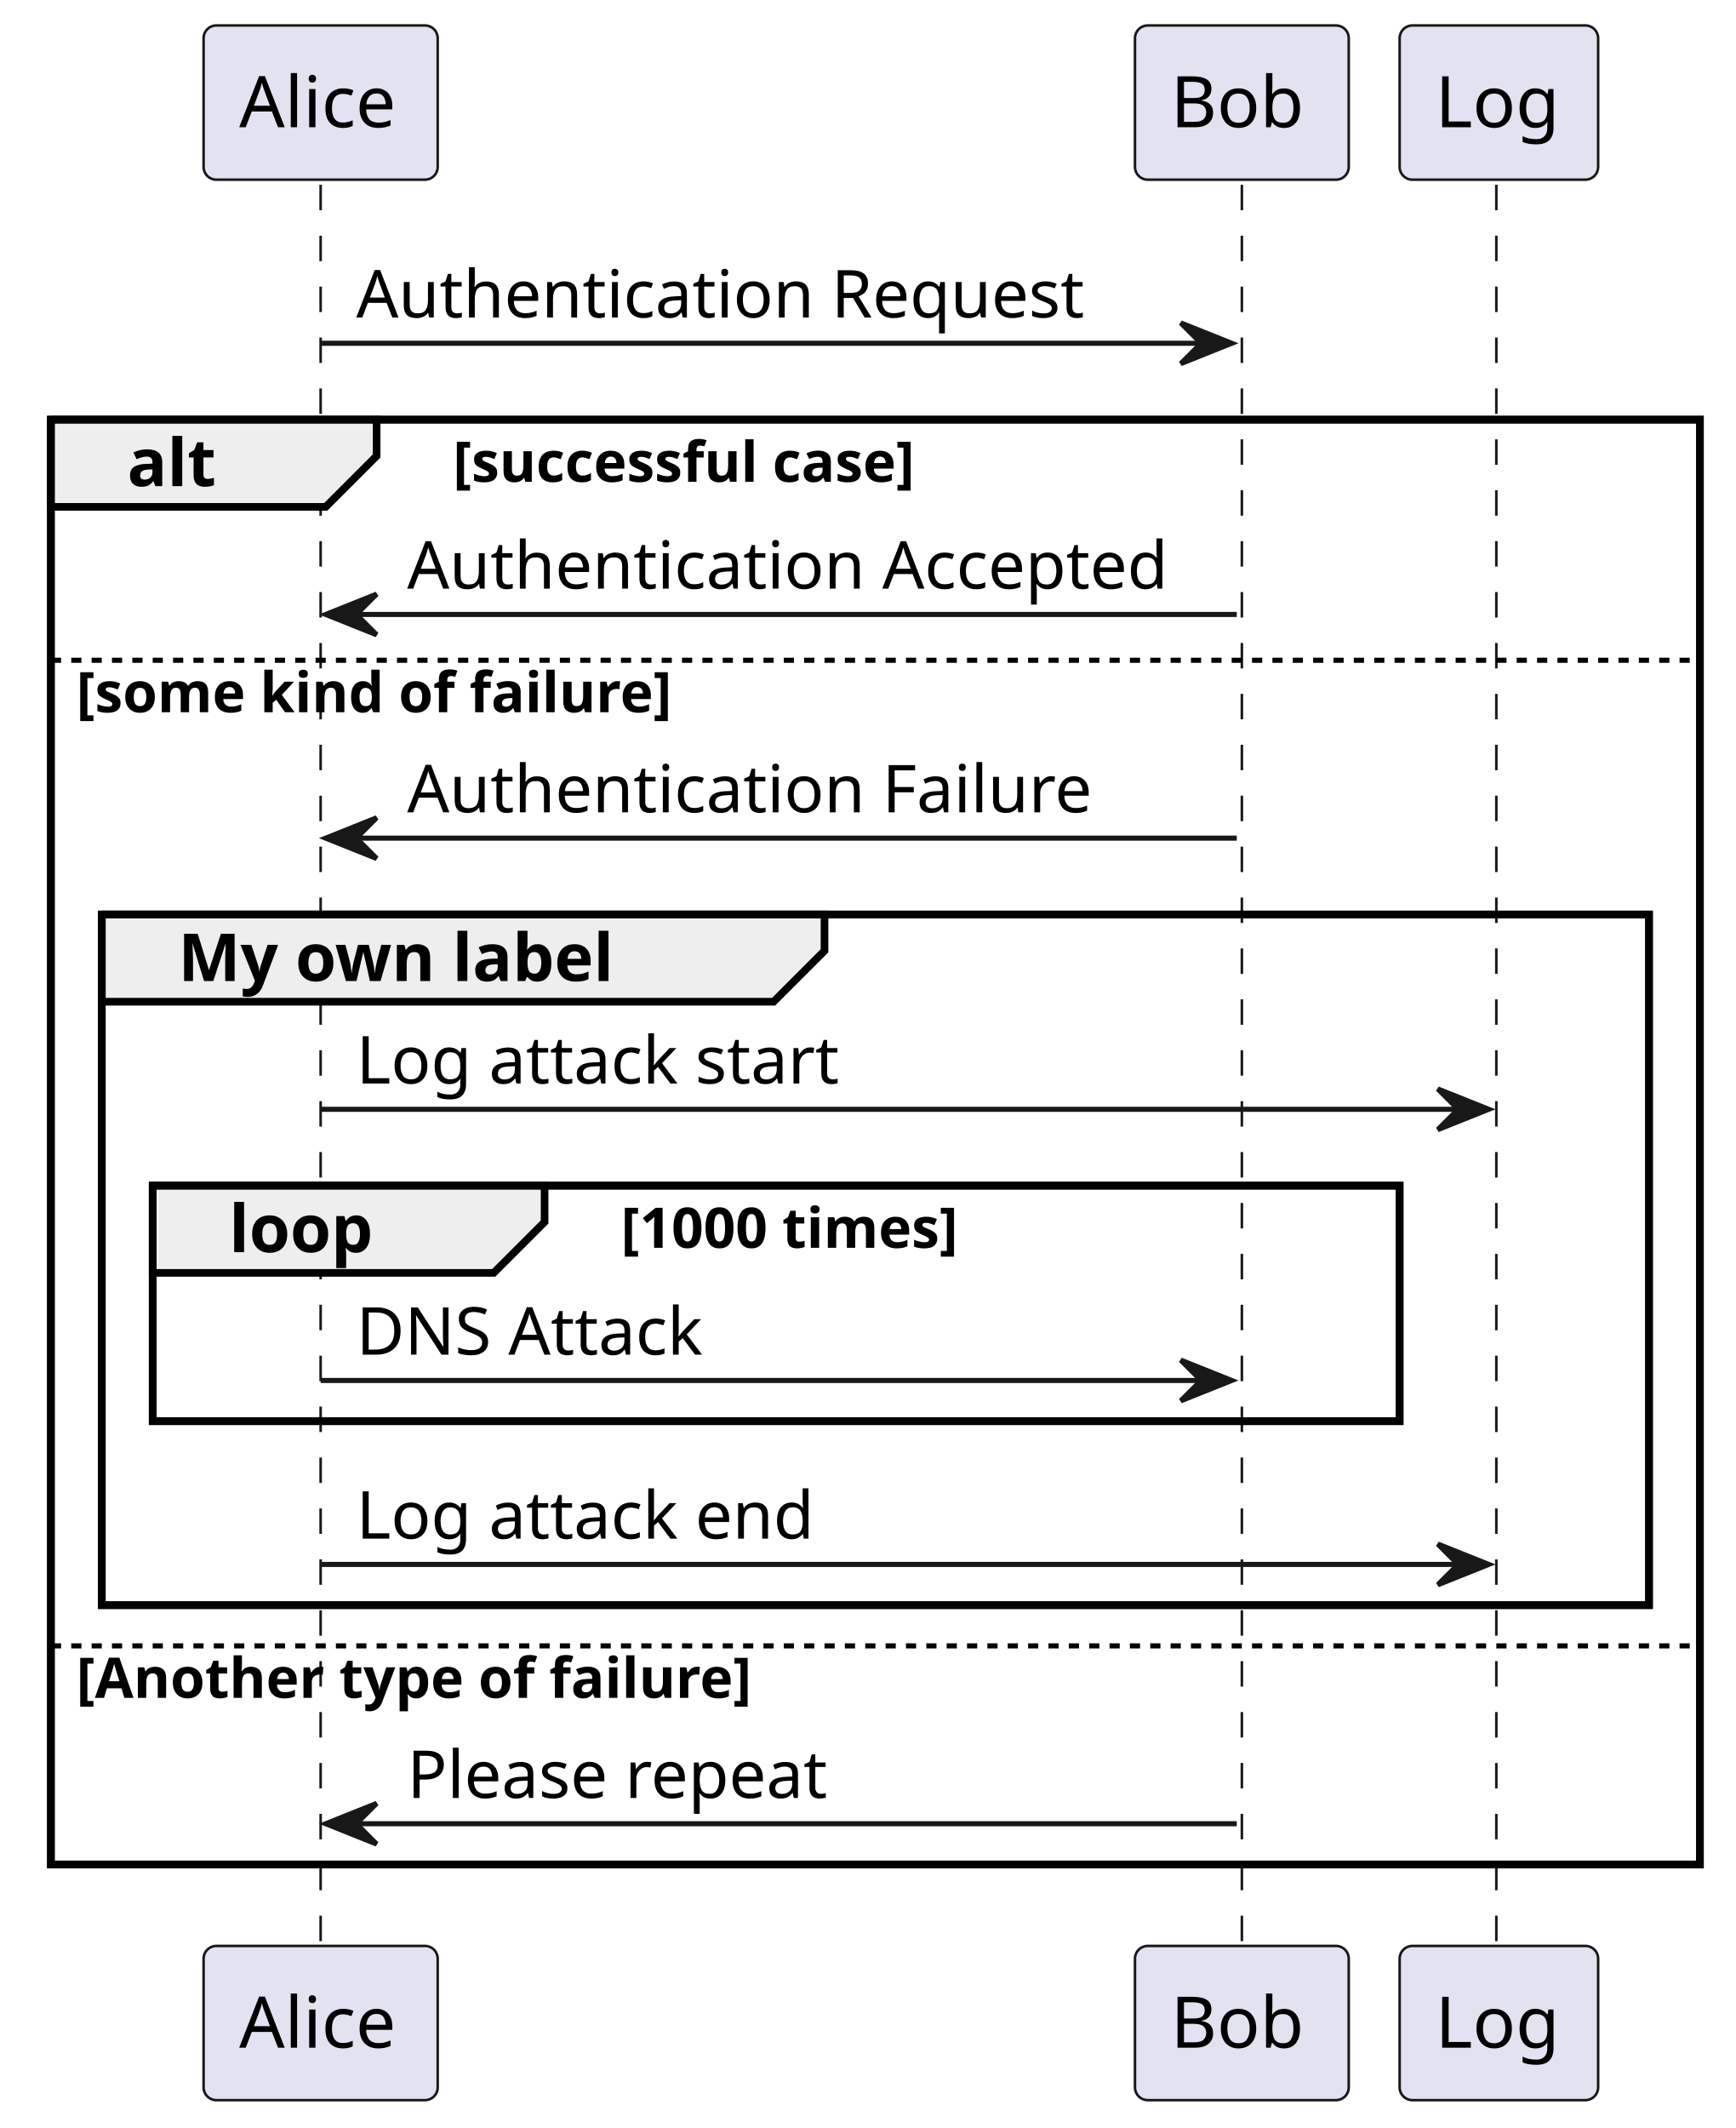
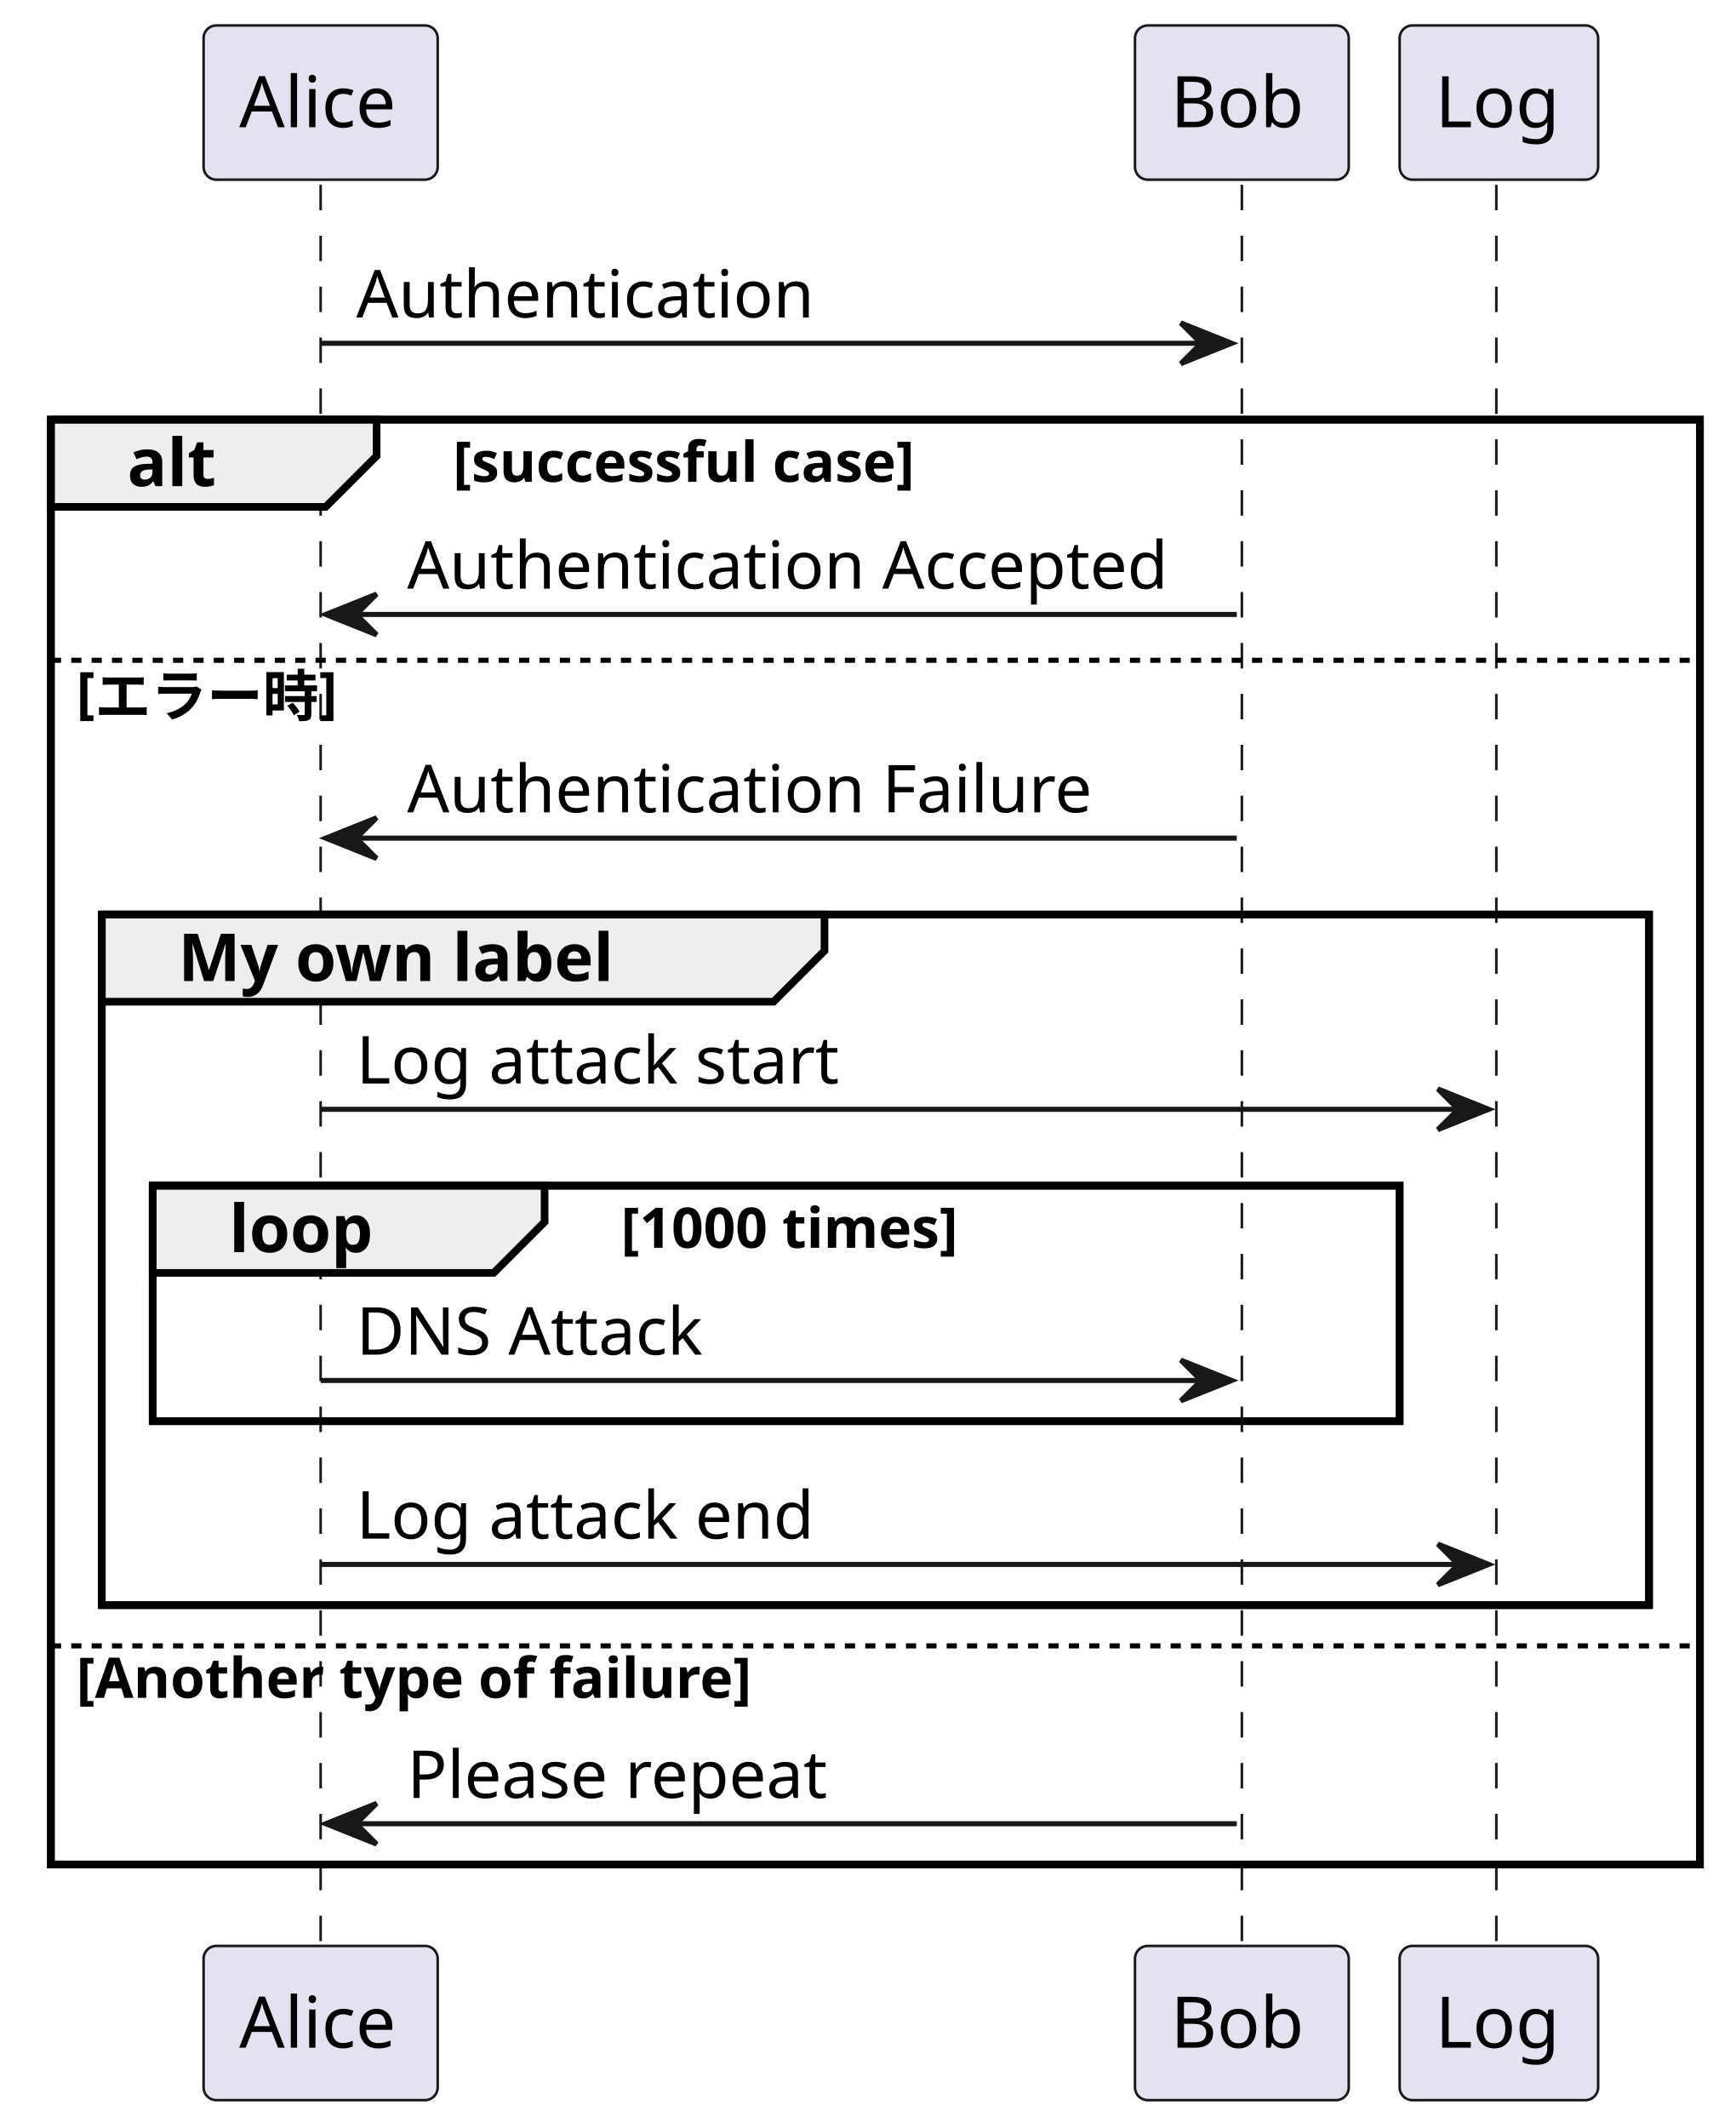
<svg xmlns="http://www.w3.org/2000/svg" contentStyleType="text/css" height="418px" preserveAspectRatio="none" style="width:341px;height:418px;background:#FFFFFF;" version="1.1" viewBox="0 0 341 418" width="341px" zoomAndPan="magnify">
  <defs />
  <g>
    <rect height="283.805" style="stroke:#000000;stroke-width:1.5;fill:none;" width="324" x="10" y="82.43" />
    <rect height="135.664" style="stroke:#000000;stroke-width:1.5;fill:none;" width="304" x="20" y="179.633" />
    <rect height="46.266" style="stroke:#000000;stroke-width:1.5;fill:none;" width="245" x="30" y="232.898" />
    <line style="stroke:#181818;stroke-width:0.5;fill:none;stroke-dasharray:5.0,5.0;" x1="63" x2="63" y1="36.297" y2="383.234" />
    <line style="stroke:#181818;stroke-width:0.5;fill:none;stroke-dasharray:5.0,5.0;" x1="244" x2="244" y1="36.297" y2="383.234" />
    <line style="stroke:#181818;stroke-width:0.5;fill:none;stroke-dasharray:5.0,5.0;" x1="294" x2="294" y1="36.297" y2="383.234" />
    <rect fill="#E2E2F0" height="30.297" rx="2.5" ry="2.5" style="stroke:#181818;stroke-width:0.5;" width="46" x="40" y="5" />
    <text fill="#000000" font-family="sans-serif" font-size="14" lengthAdjust="spacing" textLength="32" x="47" y="24.995">Alice</text>
    <rect fill="#E2E2F0" height="30.297" rx="2.5" ry="2.5" style="stroke:#181818;stroke-width:0.5;" width="46" x="40" y="382.234" />
    <text fill="#000000" font-family="sans-serif" font-size="14" lengthAdjust="spacing" textLength="32" x="47" y="402.229">Alice</text>
    <rect fill="#E2E2F0" height="30.297" rx="2.5" ry="2.5" style="stroke:#181818;stroke-width:0.5;" width="42" x="223" y="5" />
    <text fill="#000000" font-family="sans-serif" font-size="14" lengthAdjust="spacing" textLength="28" x="230" y="24.995">Bob</text>
    <rect fill="#E2E2F0" height="30.297" rx="2.5" ry="2.5" style="stroke:#181818;stroke-width:0.5;" width="42" x="223" y="382.234" />
    <text fill="#000000" font-family="sans-serif" font-size="14" lengthAdjust="spacing" textLength="28" x="230" y="402.229">Bob</text>
    <rect fill="#E2E2F0" height="30.297" rx="2.5" ry="2.5" style="stroke:#181818;stroke-width:0.5;" width="39" x="275" y="5" />
    <text fill="#000000" font-family="sans-serif" font-size="14" lengthAdjust="spacing" textLength="25" x="282" y="24.995">Log</text>
    <rect fill="#E2E2F0" height="30.297" rx="2.5" ry="2.5" style="stroke:#181818;stroke-width:0.5;" width="39" x="275" y="382.234" />
    <text fill="#000000" font-family="sans-serif" font-size="14" lengthAdjust="spacing" textLength="25" x="282" y="402.229">Log</text>
    <polygon fill="#181818" points="232,63.43,242,67.43,232,71.43,236,67.43" style="stroke:#181818;stroke-width:1.0;" />
    <line style="stroke:#181818;stroke-width:1.0;" x1="63" x2="238" y1="67.43" y2="67.43" />
-     <text fill="#000000" font-family="sans-serif" font-size="13" lengthAdjust="spacing" textLength="149" x="70" y="62.364">Authentication Request</text>
+     <text fill="#000000" font-family="sans-serif" font-size="13" lengthAdjust="spacing" textLength="93" x="70" y="62.364">Authentication</text>
    <path d="M10,82.43 L74,82.43 L74,89.562 L64,99.562 L10,99.562 L10,82.43 " fill="#EEEEEE" style="stroke:#000000;stroke-width:1.5;" />
    <rect fill="none" height="283.805" style="stroke:#000000;stroke-width:1.5;" width="324" x="10" y="82.43" />
    <text fill="#000000" font-family="sans-serif" font-size="13" font-weight="bold" lengthAdjust="spacing" textLength="19" x="25" y="95.497">alt</text>
    <text fill="#000000" font-family="sans-serif" font-size="11" font-weight="bold" lengthAdjust="spacing" textLength="112" x="89" y="94.64">[successful case]</text>
    <polygon fill="#181818" points="74,116.695,64,120.695,74,124.695,70,120.695" style="stroke:#181818;stroke-width:1.0;" />
    <line style="stroke:#181818;stroke-width:1.0;" x1="68" x2="243" y1="120.695" y2="120.695" />
    <text fill="#000000" font-family="sans-serif" font-size="13" lengthAdjust="spacing" textLength="157" x="80" y="115.629">Authentication Accepted</text>
    <line style="stroke:#000000;stroke-width:1.0;stroke-dasharray:2.0,2.0;" x1="10" x2="334" y1="129.695" y2="129.695" />
-     <text fill="#000000" font-family="sans-serif" font-size="11" font-weight="bold" lengthAdjust="spacing" textLength="138" x="15" y="139.906">[some kind of failure]</text>
+     <text fill="#000000" font-family="sans-serif" font-size="11" font-weight="bold" lengthAdjust="spacing" textLength="54" x="15" y="139.906">[エラー時]</text>
    <polygon fill="#181818" points="74,160.633,64,164.633,74,168.633,70,164.633" style="stroke:#181818;stroke-width:1.0;" />
    <line style="stroke:#181818;stroke-width:1.0;" x1="68" x2="243" y1="164.633" y2="164.633" />
    <text fill="#000000" font-family="sans-serif" font-size="13" lengthAdjust="spacing" textLength="139" x="80" y="159.567">Authentication Failure</text>
    <path d="M20,179.633 L162,179.633 L162,186.766 L152,196.766 L20,196.766 L20,179.633 " fill="#EEEEEE" style="stroke:#000000;stroke-width:1.5;" />
    <rect fill="none" height="135.664" style="stroke:#000000;stroke-width:1.5;" width="304" x="20" y="179.633" />
    <text fill="#000000" font-family="sans-serif" font-size="13" font-weight="bold" lengthAdjust="spacing" textLength="97" x="35" y="192.7">My own label</text>
    <polygon fill="#181818" points="282.5,213.898,292.5,217.898,282.5,221.898,286.5,217.898" style="stroke:#181818;stroke-width:1.0;" />
    <line style="stroke:#181818;stroke-width:1.0;" x1="63" x2="288.5" y1="217.898" y2="217.898" />
    <text fill="#000000" font-family="sans-serif" font-size="13" lengthAdjust="spacing" textLength="101" x="70" y="212.833">Log attack start</text>
    <path d="M30,232.898 L107,232.898 L107,240.031 L97,250.031 L30,250.031 L30,232.898 " fill="#EEEEEE" style="stroke:#000000;stroke-width:1.5;" />
    <rect fill="none" height="46.266" style="stroke:#000000;stroke-width:1.5;" width="245" x="30" y="232.898" />
    <text fill="#000000" font-family="sans-serif" font-size="13" font-weight="bold" lengthAdjust="spacing" textLength="32" x="45" y="245.965">loop</text>
    <text fill="#000000" font-family="sans-serif" font-size="11" font-weight="bold" lengthAdjust="spacing" textLength="81" x="122" y="245.109">[1000 times]</text>
    <polygon fill="#181818" points="232,267.164,242,271.164,232,275.164,236,271.164" style="stroke:#181818;stroke-width:1.0;" />
    <line style="stroke:#181818;stroke-width:1.0;" x1="63" x2="238" y1="271.164" y2="271.164" />
    <text fill="#000000" font-family="sans-serif" font-size="13" lengthAdjust="spacing" textLength="74" x="70" y="266.098">DNS Attack</text>
    <polygon fill="#181818" points="282.5,303.297,292.5,307.297,282.5,311.297,286.5,307.297" style="stroke:#181818;stroke-width:1.0;" />
    <line style="stroke:#181818;stroke-width:1.0;" x1="63" x2="288.5" y1="307.297" y2="307.297" />
    <text fill="#000000" font-family="sans-serif" font-size="13" lengthAdjust="spacing" textLength="95" x="70" y="302.231">Log attack end</text>
    <line style="stroke:#000000;stroke-width:1.0;stroke-dasharray:2.0,2.0;" x1="10" x2="334" y1="323.297" y2="323.297" />
    <text fill="#000000" font-family="sans-serif" font-size="11" font-weight="bold" lengthAdjust="spacing" textLength="155" x="15" y="333.507">[Another type of failure]</text>
    <polygon fill="#181818" points="74,354.234,64,358.234,74,362.234,70,358.234" style="stroke:#181818;stroke-width:1.0;" />
    <line style="stroke:#181818;stroke-width:1.0;" x1="68" x2="243" y1="358.234" y2="358.234" />
    <text fill="#000000" font-family="sans-serif" font-size="13" lengthAdjust="spacing" textLength="88" x="80" y="353.168">Please repeat</text>
  </g>
</svg>
